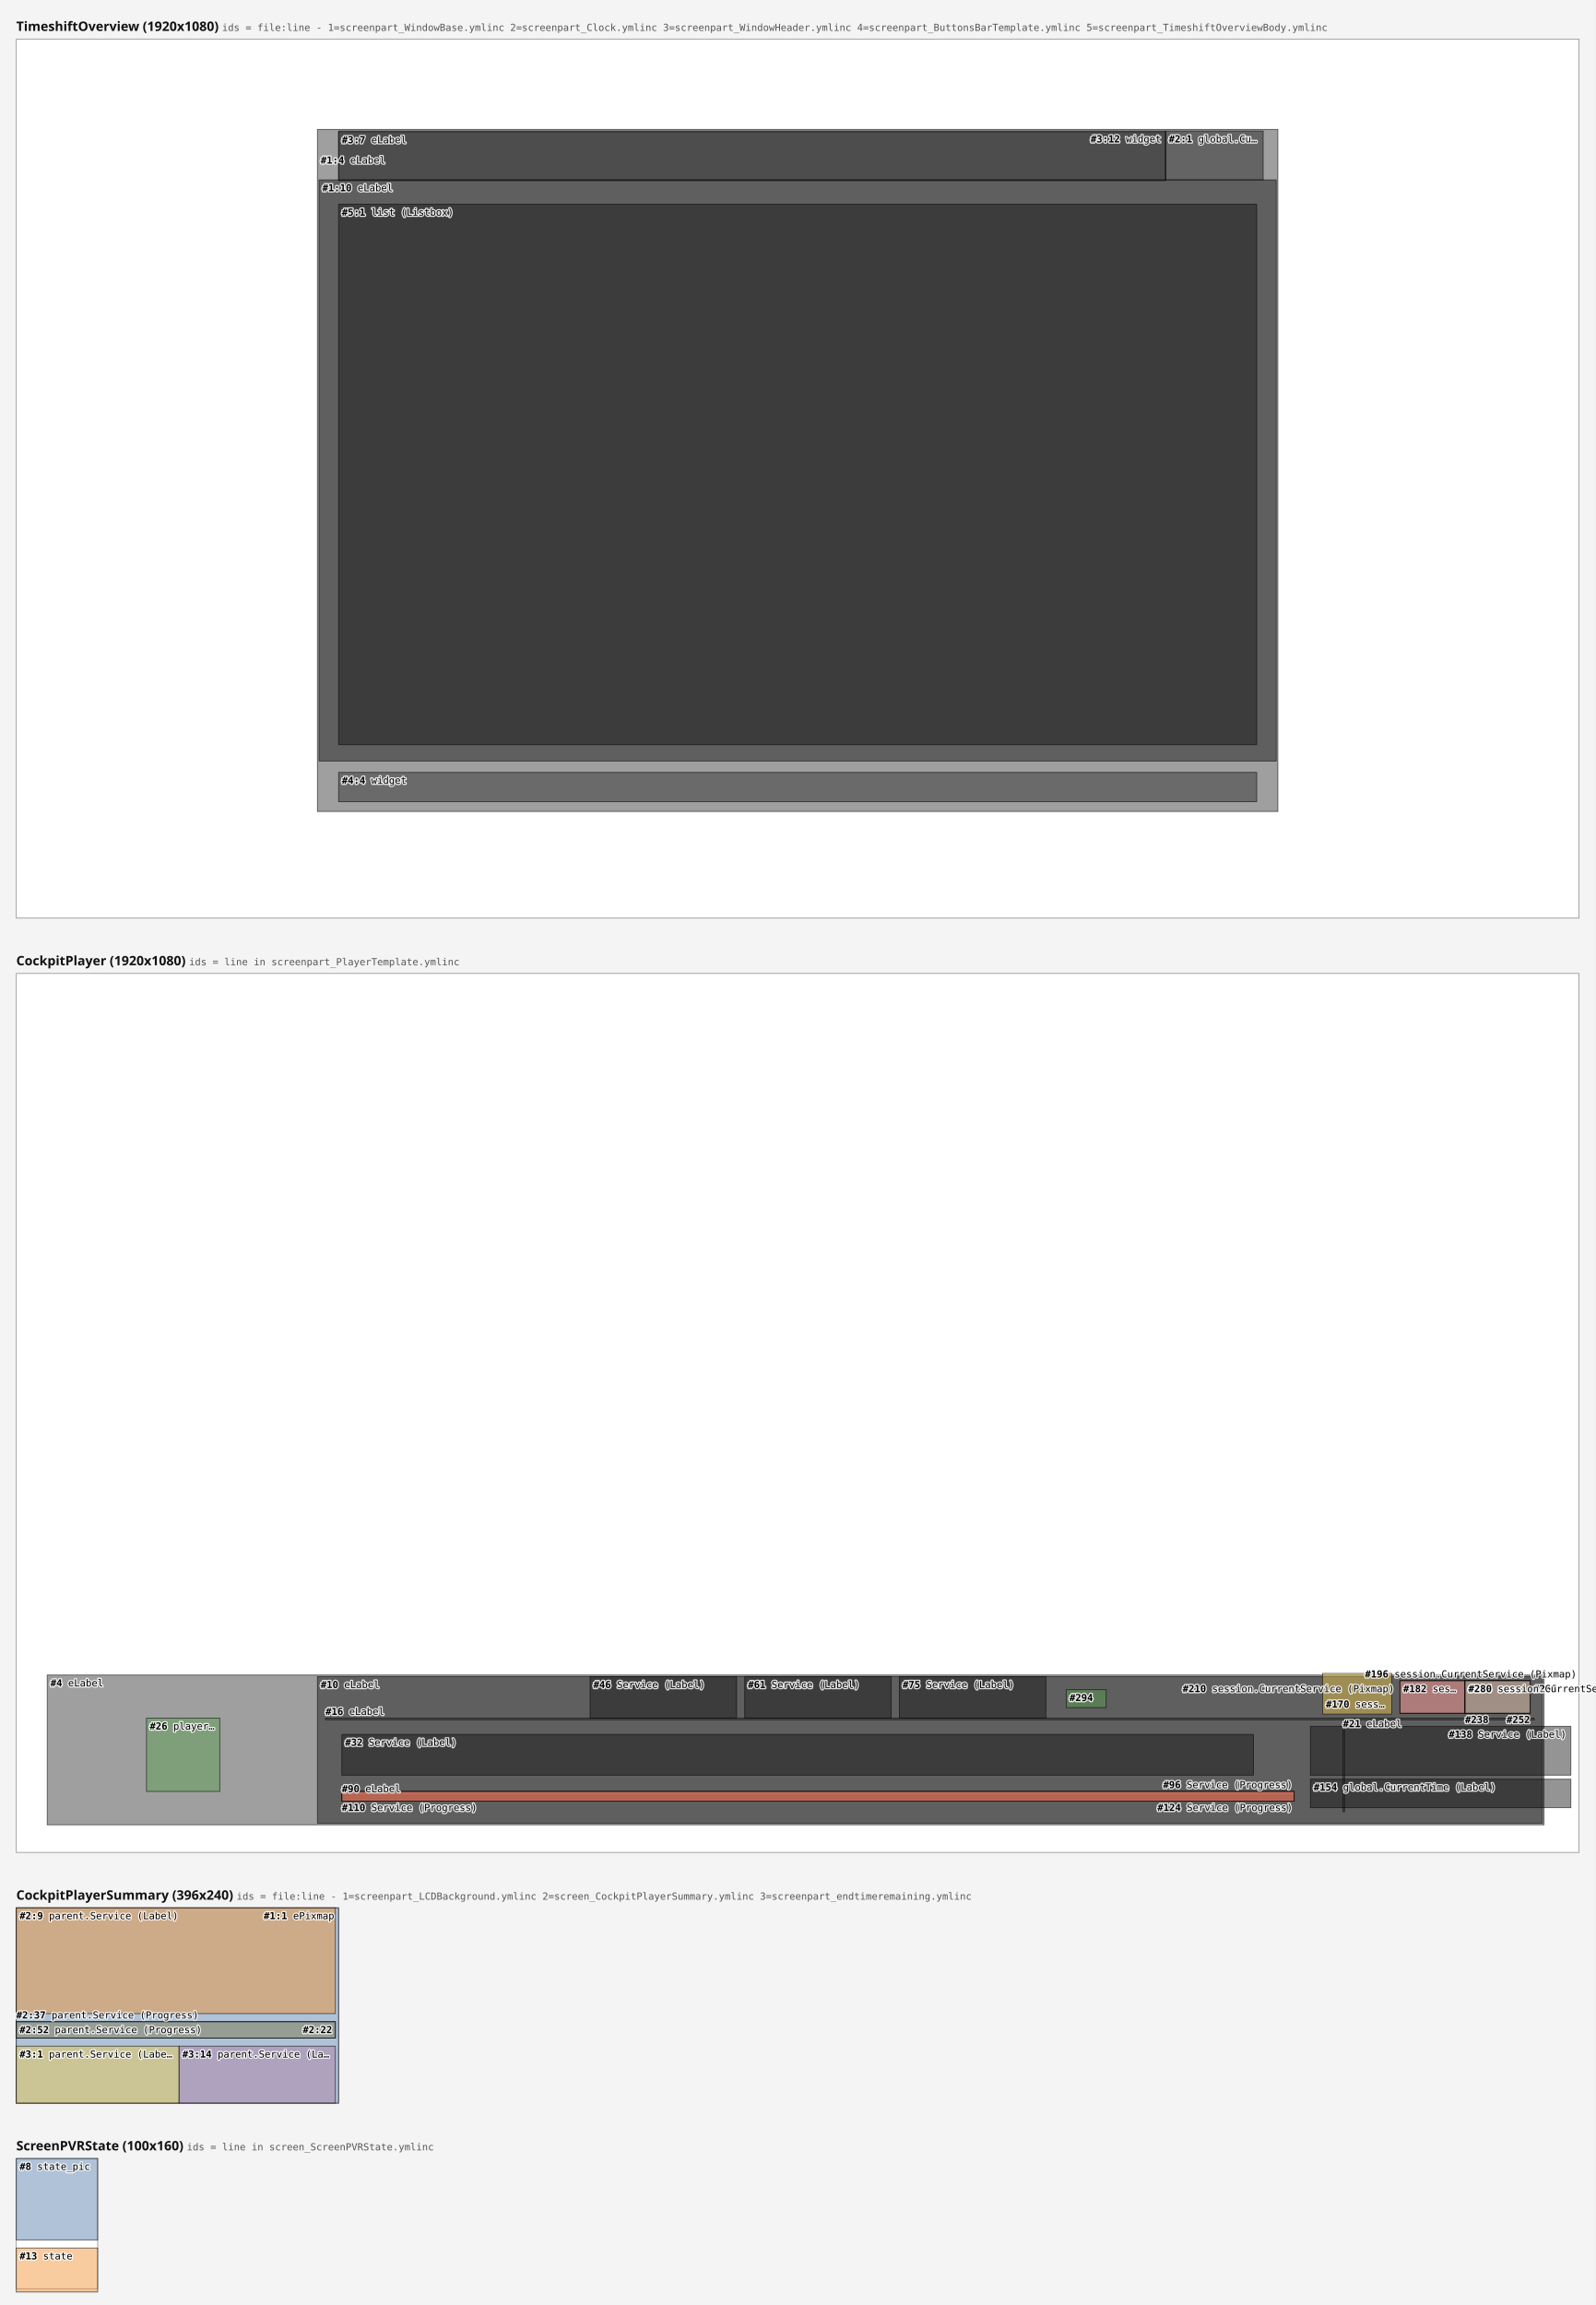
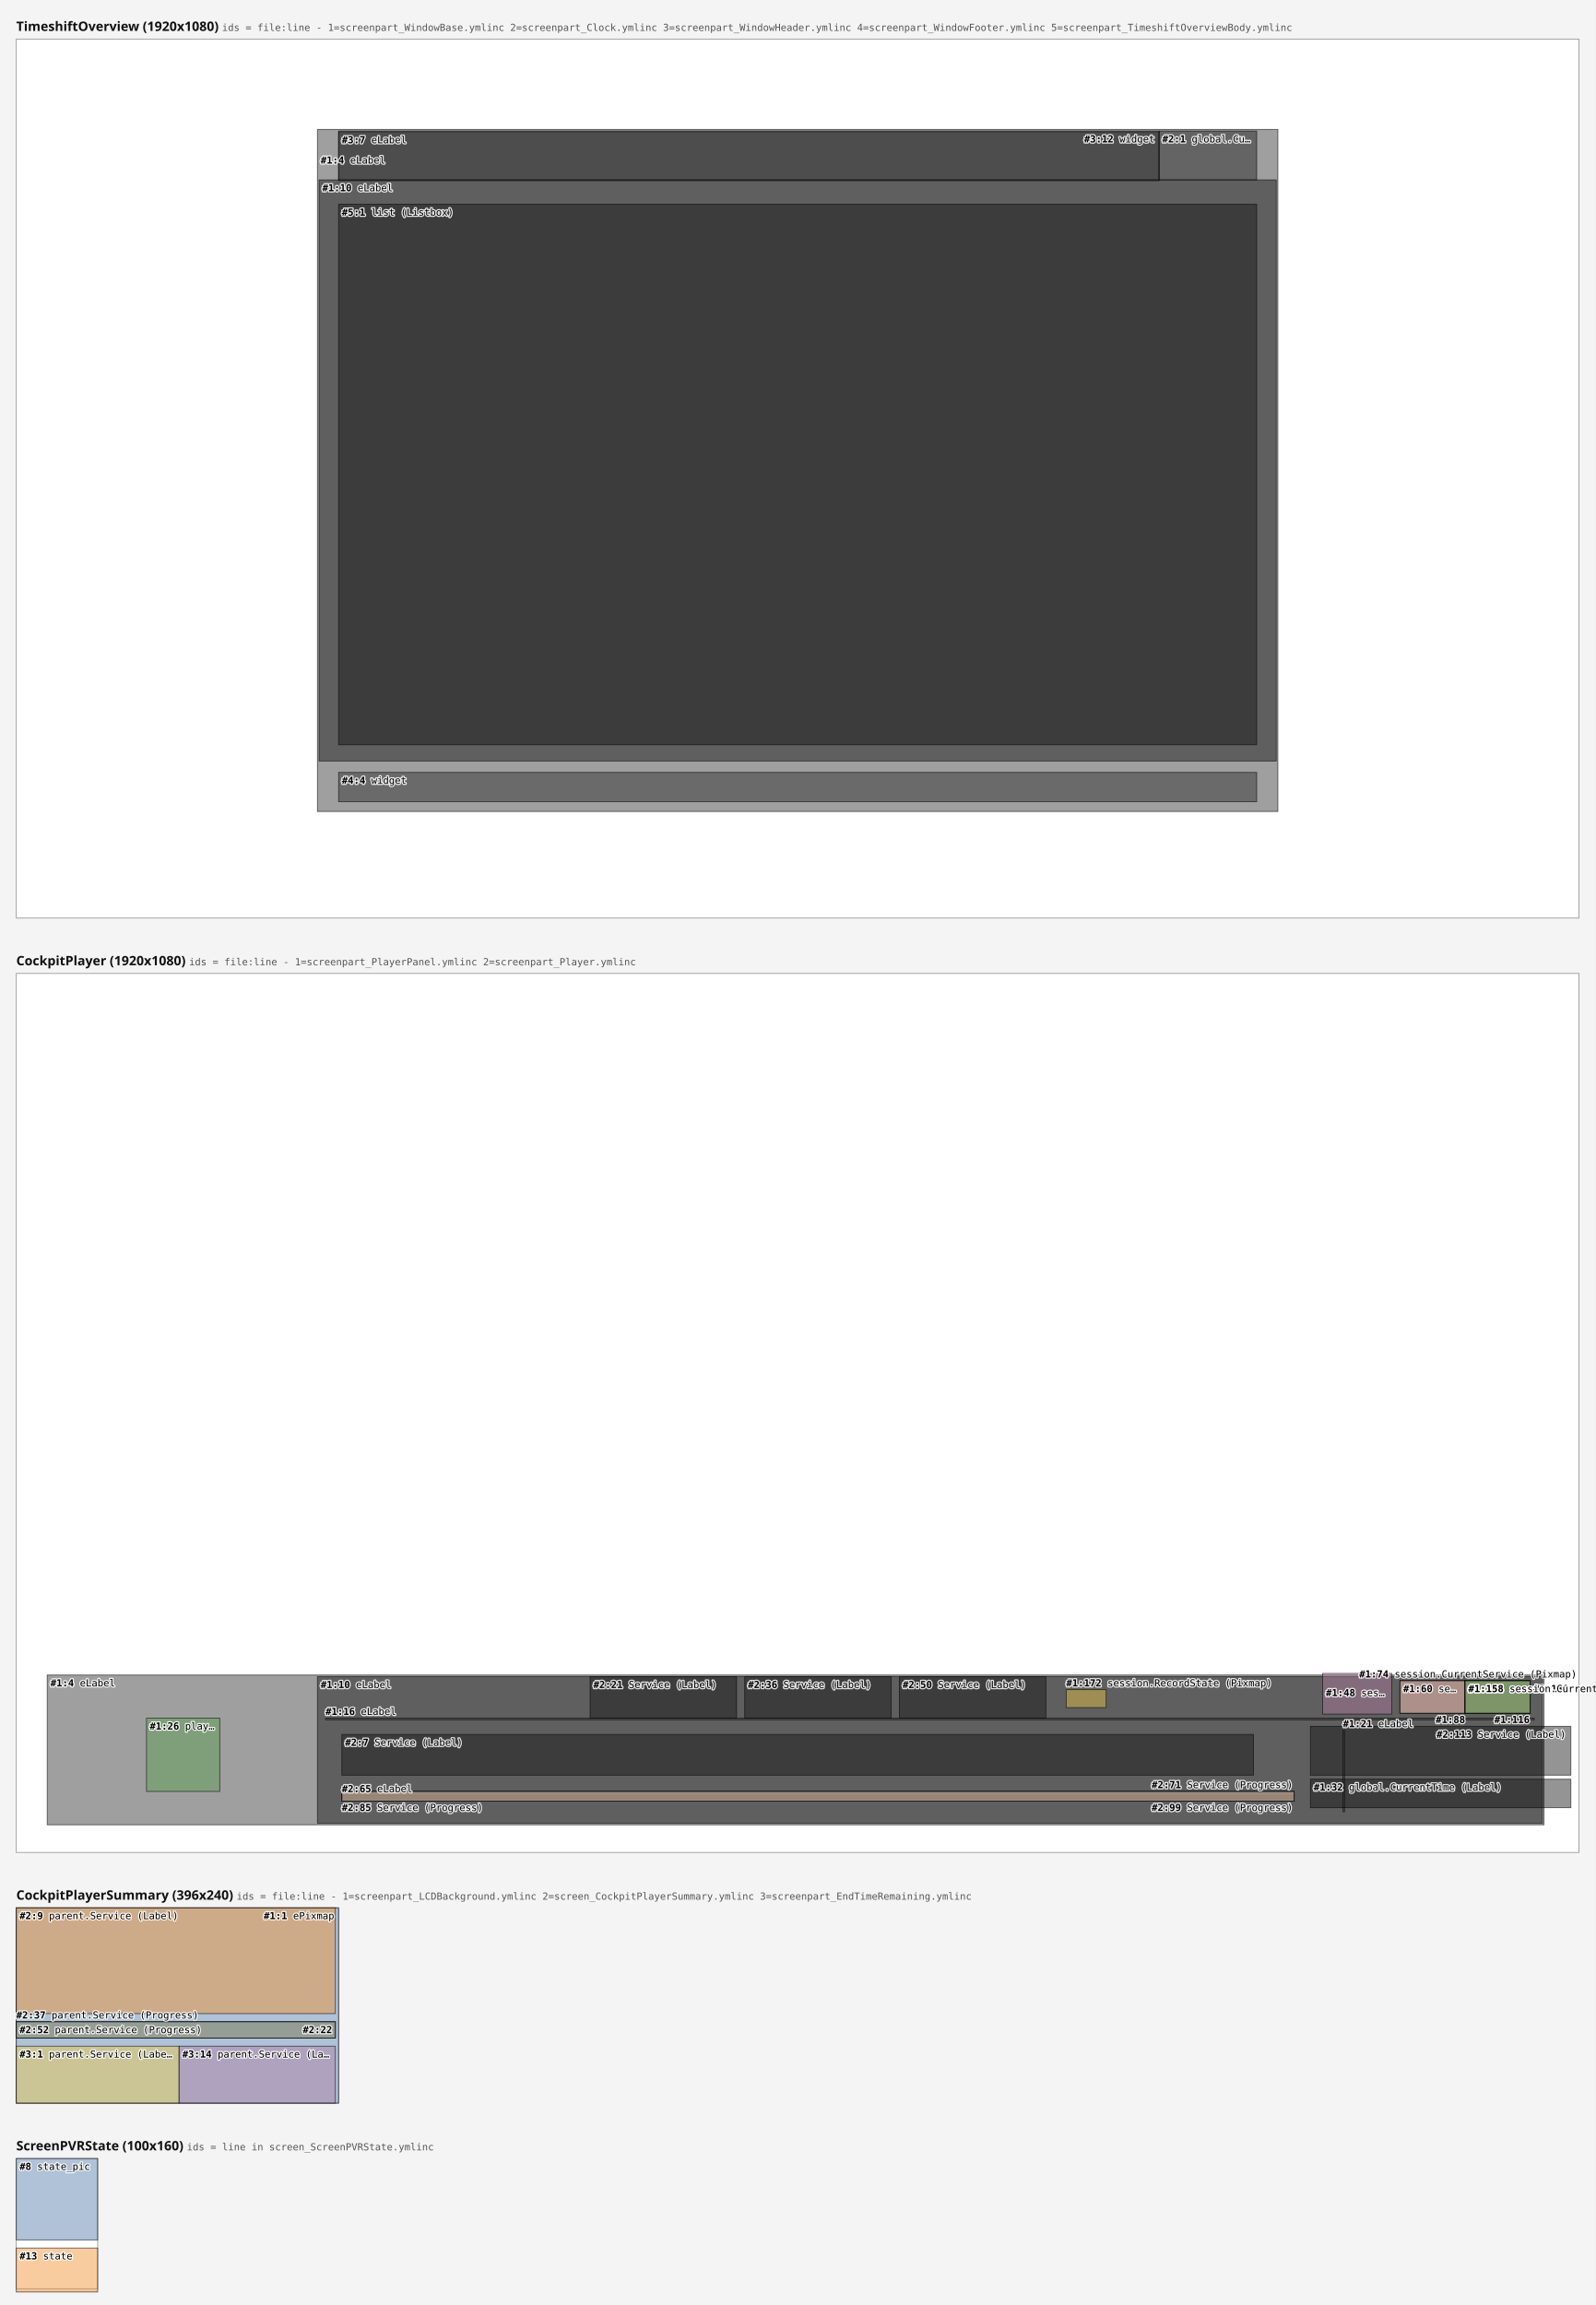
<svg xmlns="http://www.w3.org/2000/svg" width="1960" height="2832" viewBox="0 0 1960 2832">
  <rect x="0" y="0" width="1960" height="2832" fill="#f4f4f4" />
-   <text x="20" y="38" font-family="sans-serif" font-size="16" font-weight="bold" fill="#111111">TimeshiftOverview (1920x1080) <tspan font-family="monospace" font-size="12" font-weight="normal" fill="#555555">ids = file:line - 1=screenpart_WindowBase.ymlinc  2=screenpart_Clock.ymlinc  3=screenpart_WindowHeader.ymlinc  4=screenpart_ButtonsBarTemplate.ymlinc  5=screenpart_TimeshiftOverviewBody.ymlinc</tspan>
+   <text x="20" y="38" font-family="sans-serif" font-size="16" font-weight="bold" fill="#111111">TimeshiftOverview (1920x1080) <tspan font-family="monospace" font-size="12" font-weight="normal" fill="#555555">ids = file:line - 1=screenpart_WindowBase.ymlinc  2=screenpart_Clock.ymlinc  3=screenpart_WindowHeader.ymlinc  4=screenpart_WindowFooter.ymlinc  5=screenpart_TimeshiftOverviewBody.ymlinc</tspan>
  </text>
  <g data-screen="0" transform="translate(20,48)">
    <rect x="0" y="0" width="1920" height="1080" fill="#ffffff" stroke="#999999" stroke-width="1" />
    <rect data-ref="0:0" data-src="screenpart_WindowBase.ymlinc:4" x="370" y="111" width="1180" height="838" fill="#2c2c2c" fill-opacity="0.45" stroke="#000000" stroke-opacity="0.6" stroke-width="1" />
    <rect data-ref="0:1" data-src="screenpart_WindowBase.ymlinc:10" x="372" y="173" width="1176" height="714" fill="#121212" fill-opacity="0.45" stroke="#000000" stroke-opacity="0.6" stroke-width="1" />
    <rect data-ref="0:6" data-src="screenpart_TimeshiftOverviewBody.ymlinc:1" x="396" y="203" width="1128" height="664" fill="#121212" fill-opacity="0.45" stroke="#000000" stroke-opacity="0.6" stroke-width="1" />
-     <rect data-ref="0:5" data-src="screenpart_ButtonsBarTemplate.ymlinc:4" x="396" y="901" width="1128" height="36" fill="#2c2c2c" fill-opacity="0.45" stroke="#000000" stroke-opacity="0.6" stroke-width="1" />
-     <rect data-ref="0:3" data-src="screenpart_WindowHeader.ymlinc:7" x="396" y="114" width="1016" height="60" fill="#2c2c2c" fill-opacity="0.45" stroke="#000000" stroke-opacity="0.6" stroke-width="1" />
-     <rect data-ref="0:2" data-src="screenpart_Clock.ymlinc:1" x="1412" y="113" width="120" height="60" fill="#1d1d1d" fill-opacity="0.45" stroke="#000000" stroke-opacity="0.6" stroke-width="1" />
-     <rect data-ref="0:4" data-src="screenpart_WindowHeader.ymlinc:12" x="396" y="113" width="1016" height="60" fill="#2c2c2c" fill-opacity="0.45" stroke="#000000" stroke-opacity="0.6" stroke-width="1" />
+     <rect data-ref="0:5" data-src="screenpart_WindowFooter.ymlinc:4" x="396" y="901" width="1128" height="36" fill="#2c2c2c" fill-opacity="0.45" stroke="#000000" stroke-opacity="0.6" stroke-width="1" />
+     <rect data-ref="0:3" data-src="screenpart_WindowHeader.ymlinc:7" x="396" y="114" width="1008" height="60" fill="#2c2c2c" fill-opacity="0.45" stroke="#000000" stroke-opacity="0.6" stroke-width="1" />
+     <rect data-ref="0:2" data-src="screenpart_Clock.ymlinc:1" x="1404" y="113" width="120" height="60" fill="#1d1d1d" fill-opacity="0.45" stroke="#000000" stroke-opacity="0.6" stroke-width="1" />
+     <rect data-ref="0:4" data-src="screenpart_WindowHeader.ymlinc:12" x="396" y="113" width="1008" height="60" fill="#2c2c2c" fill-opacity="0.45" stroke="#000000" stroke-opacity="0.6" stroke-width="1" />
    <g pointer-events="none" font-family="monospace" font-size="12" fill="#000000" stroke="#ffffff" stroke-width="3" stroke-opacity="0.85" stroke-linejoin="round" paint-order="stroke">
      <text x="374" y="153">
        <tspan font-weight="bold">#1:4</tspan> eLabel</text>
      <text x="376" y="187">
        <tspan font-weight="bold">#1:10</tspan> eLabel</text>
      <text x="400" y="217">
        <tspan font-weight="bold">#5:1</tspan> list (Listbox)</text>
      <text x="400" y="915">
        <tspan font-weight="bold">#4:4</tspan> widget</text>
      <text x="400" y="128">
        <tspan font-weight="bold">#3:7</tspan> eLabel</text>
-       <text x="1416" y="127">
+       <text x="1408" y="127">
        <tspan font-weight="bold">#2:1</tspan> global.Cu…</text>
-       <text x="1320" y="127">
+       <text x="1312" y="127">
        <tspan font-weight="bold">#3:12</tspan> widget</text>
    </g>
  </g>
-   <text x="20" y="1186" font-family="sans-serif" font-size="16" font-weight="bold" fill="#111111">CockpitPlayer (1920x1080) <tspan font-family="monospace" font-size="12" font-weight="normal" fill="#555555">ids = line in screenpart_PlayerTemplate.ymlinc</tspan>
+   <text x="20" y="1186" font-family="sans-serif" font-size="16" font-weight="bold" fill="#111111">CockpitPlayer (1920x1080) <tspan font-family="monospace" font-size="12" font-weight="normal" fill="#555555">ids = file:line - 1=screenpart_PlayerPanel.ymlinc  2=screenpart_Player.ymlinc</tspan>
  </text>
  <g data-screen="1" transform="translate(20,1196)">
    <rect x="0" y="0" width="1920" height="1080" fill="#ffffff" stroke="#999999" stroke-width="1" />
-     <rect data-ref="1:0" data-src="screenpart_PlayerTemplate.ymlinc:4" x="38" y="862" width="1839" height="184" fill="#2c2c2c" fill-opacity="0.45" stroke="#000000" stroke-opacity="0.6" stroke-width="1" />
-     <rect data-ref="1:1" data-src="screenpart_PlayerTemplate.ymlinc:10" x="370" y="864" width="1505" height="180" fill="#121212" fill-opacity="0.45" stroke="#000000" stroke-opacity="0.6" stroke-width="1" />
-     <rect data-ref="1:2" data-src="screenpart_PlayerTemplate.ymlinc:16" x="380" y="915" width="1485" height="2" fill="#363636" fill-opacity="0.45" stroke="#000000" stroke-opacity="0.6" stroke-width="1" />
-     <rect data-ref="1:3" data-src="screenpart_PlayerTemplate.ymlinc:21" x="1630" y="930" width="2" height="100" fill="#363636" fill-opacity="0.45" stroke="#000000" stroke-opacity="0.6" stroke-width="1" />
-     <rect data-ref="1:5" data-src="screenpart_PlayerTemplate.ymlinc:32" x="400" y="935" width="1120" height="50" fill="#121212" fill-opacity="0.45" stroke="#000000" stroke-opacity="0.6" stroke-width="1" />
-     <rect data-ref="1:6" data-src="screenpart_PlayerTemplate.ymlinc:46" x="705" y="864" width="180" height="51" fill="#121212" fill-opacity="0.45" stroke="#000000" stroke-opacity="0.6" stroke-width="1" />
-     <rect data-ref="1:7" data-src="screenpart_PlayerTemplate.ymlinc:61" x="895" y="864" width="180" height="51" fill="#121212" fill-opacity="0.45" stroke="#000000" stroke-opacity="0.6" stroke-width="1" />
-     <rect data-ref="1:8" data-src="screenpart_PlayerTemplate.ymlinc:75" x="1085" y="864" width="180" height="51" fill="#121212" fill-opacity="0.45" stroke="#000000" stroke-opacity="0.6" stroke-width="1" />
-     <rect data-ref="1:9" data-src="screenpart_PlayerTemplate.ymlinc:90" x="400" y="1010" width="1170" height="4" fill="#232323" fill-opacity="0.45" stroke="#000000" stroke-opacity="0.6" stroke-width="1" />
-     <rect data-ref="1:10" data-src="screenpart_PlayerTemplate.ymlinc:96" x="400" y="1005" width="1170" height="12" fill="#4e79a7" fill-opacity="0.45" stroke="#000000" stroke-opacity="0.6" stroke-width="1" />
-     <rect data-ref="1:16" data-src="screenpart_PlayerTemplate.ymlinc:182" x="1700" y="869" width="80" height="40" fill="#b07aa1" fill-opacity="0.45" stroke="#000000" stroke-opacity="0.6" stroke-width="1" />
-     <rect data-ref="1:17" data-src="screenpart_PlayerTemplate.ymlinc:196" x="1700" y="869" width="80" height="40" fill="#ff9da7" fill-opacity="0.45" stroke="#000000" stroke-opacity="0.6" stroke-width="1" />
-     <rect data-ref="1:18" data-src="screenpart_PlayerTemplate.ymlinc:210" x="1700" y="869" width="80" height="40" fill="#9c755f" fill-opacity="0.45" stroke="#000000" stroke-opacity="0.6" stroke-width="1" />
-     <rect data-ref="1:19" data-src="screenpart_PlayerTemplate.ymlinc:224" x="1780" y="869" width="80" height="40" fill="#bab0ac" fill-opacity="0.45" stroke="#000000" stroke-opacity="0.6" stroke-width="1" />
-     <rect data-ref="1:20" data-src="screenpart_PlayerTemplate.ymlinc:238" x="1780" y="869" width="80" height="40" fill="#4e79a7" fill-opacity="0.45" stroke="#000000" stroke-opacity="0.6" stroke-width="1" />
-     <rect data-ref="1:21" data-src="screenpart_PlayerTemplate.ymlinc:252" x="1780" y="869" width="80" height="40" fill="#f28e2b" fill-opacity="0.45" stroke="#000000" stroke-opacity="0.6" stroke-width="1" />
-     <rect data-ref="1:22" data-src="screenpart_PlayerTemplate.ymlinc:266" x="1780" y="869" width="80" height="40" fill="#e15759" fill-opacity="0.45" stroke="#000000" stroke-opacity="0.6" stroke-width="1" />
-     <rect data-ref="1:23" data-src="screenpart_PlayerTemplate.ymlinc:280" x="1780" y="869" width="80" height="40" fill="#76b7b2" fill-opacity="0.45" stroke="#000000" stroke-opacity="0.6" stroke-width="1" />
-     <rect data-ref="1:24" data-src="screenpart_PlayerTemplate.ymlinc:294" x="1290" y="880" width="49" height="22" fill="#59a14f" fill-opacity="0.45" stroke="#000000" stroke-opacity="0.6" stroke-width="1" />
-     <rect data-ref="1:4" data-src="screenpart_PlayerTemplate.ymlinc:26" x="160" y="915" width="90" height="90" fill="#59a14f" fill-opacity="0.45" stroke="#000000" stroke-opacity="0.6" stroke-width="1" />
-     <rect data-ref="1:11" data-src="screenpart_PlayerTemplate.ymlinc:110" x="400" y="1005" width="1170" height="12" fill="#f28e2b" fill-opacity="0.45" stroke="#000000" stroke-opacity="0.6" stroke-width="1" />
-     <rect data-ref="1:12" data-src="screenpart_PlayerTemplate.ymlinc:124" x="400" y="1005" width="1170" height="12" fill="#e15759" fill-opacity="0.45" stroke="#000000" stroke-opacity="0.6" stroke-width="1" />
-     <rect data-ref="1:15" data-src="screenpart_PlayerTemplate.ymlinc:170" x="1605" y="860" width="85" height="50" fill="#edc948" fill-opacity="0.45" stroke="#000000" stroke-opacity="0.6" stroke-width="1" />
-     <rect data-ref="1:13" data-src="screenpart_PlayerTemplate.ymlinc:138" x="1590" y="925" width="320" height="60" fill="#121212" fill-opacity="0.45" stroke="#000000" stroke-opacity="0.6" stroke-width="1" />
-     <rect data-ref="1:14" data-src="screenpart_PlayerTemplate.ymlinc:154" x="1590" y="990" width="320" height="35" fill="#121212" fill-opacity="0.45" stroke="#000000" stroke-opacity="0.6" stroke-width="1" />
+     <rect data-ref="1:0" data-src="screenpart_PlayerPanel.ymlinc:4" x="38" y="862" width="1839" height="184" fill="#2c2c2c" fill-opacity="0.45" stroke="#000000" stroke-opacity="0.6" stroke-width="1" />
+     <rect data-ref="1:1" data-src="screenpart_PlayerPanel.ymlinc:10" x="370" y="864" width="1505" height="180" fill="#121212" fill-opacity="0.45" stroke="#000000" stroke-opacity="0.6" stroke-width="1" />
+     <rect data-ref="1:2" data-src="screenpart_PlayerPanel.ymlinc:16" x="380" y="915" width="1485" height="2" fill="#363636" fill-opacity="0.45" stroke="#000000" stroke-opacity="0.6" stroke-width="1" />
+     <rect data-ref="1:3" data-src="screenpart_PlayerPanel.ymlinc:21" x="1630" y="930" width="2" height="100" fill="#363636" fill-opacity="0.45" stroke="#000000" stroke-opacity="0.6" stroke-width="1" />
+     <rect data-ref="1:16" data-src="screenpart_Player.ymlinc:7" x="400" y="935" width="1120" height="50" fill="#121212" fill-opacity="0.45" stroke="#000000" stroke-opacity="0.6" stroke-width="1" />
+     <rect data-ref="1:17" data-src="screenpart_Player.ymlinc:21" x="705" y="864" width="180" height="51" fill="#121212" fill-opacity="0.45" stroke="#000000" stroke-opacity="0.6" stroke-width="1" />
+     <rect data-ref="1:18" data-src="screenpart_Player.ymlinc:36" x="895" y="864" width="180" height="51" fill="#121212" fill-opacity="0.45" stroke="#000000" stroke-opacity="0.6" stroke-width="1" />
+     <rect data-ref="1:19" data-src="screenpart_Player.ymlinc:50" x="1085" y="864" width="180" height="51" fill="#121212" fill-opacity="0.45" stroke="#000000" stroke-opacity="0.6" stroke-width="1" />
+     <rect data-ref="1:20" data-src="screenpart_Player.ymlinc:65" x="400" y="1010" width="1170" height="4" fill="#232323" fill-opacity="0.45" stroke="#000000" stroke-opacity="0.6" stroke-width="1" />
+     <rect data-ref="1:7" data-src="screenpart_PlayerPanel.ymlinc:60" x="1700" y="869" width="80" height="40" fill="#ff9da7" fill-opacity="0.45" stroke="#000000" stroke-opacity="0.6" stroke-width="1" />
+     <rect data-ref="1:8" data-src="screenpart_PlayerPanel.ymlinc:74" x="1700" y="869" width="80" height="40" fill="#9c755f" fill-opacity="0.45" stroke="#000000" stroke-opacity="0.6" stroke-width="1" />
+     <rect data-ref="1:9" data-src="screenpart_PlayerPanel.ymlinc:88" x="1700" y="869" width="80" height="40" fill="#bab0ac" fill-opacity="0.45" stroke="#000000" stroke-opacity="0.6" stroke-width="1" />
+     <rect data-ref="1:10" data-src="screenpart_PlayerPanel.ymlinc:102" x="1780" y="869" width="80" height="40" fill="#4e79a7" fill-opacity="0.45" stroke="#000000" stroke-opacity="0.6" stroke-width="1" />
+     <rect data-ref="1:11" data-src="screenpart_PlayerPanel.ymlinc:116" x="1780" y="869" width="80" height="40" fill="#f28e2b" fill-opacity="0.45" stroke="#000000" stroke-opacity="0.6" stroke-width="1" />
+     <rect data-ref="1:12" data-src="screenpart_PlayerPanel.ymlinc:130" x="1780" y="869" width="80" height="40" fill="#e15759" fill-opacity="0.45" stroke="#000000" stroke-opacity="0.6" stroke-width="1" />
+     <rect data-ref="1:13" data-src="screenpart_PlayerPanel.ymlinc:144" x="1780" y="869" width="80" height="40" fill="#76b7b2" fill-opacity="0.45" stroke="#000000" stroke-opacity="0.6" stroke-width="1" />
+     <rect data-ref="1:14" data-src="screenpart_PlayerPanel.ymlinc:158" x="1780" y="869" width="80" height="40" fill="#59a14f" fill-opacity="0.45" stroke="#000000" stroke-opacity="0.6" stroke-width="1" />
+     <rect data-ref="1:15" data-src="screenpart_PlayerPanel.ymlinc:172" x="1290" y="880" width="49" height="22" fill="#edc948" fill-opacity="0.45" stroke="#000000" stroke-opacity="0.6" stroke-width="1" />
+     <rect data-ref="1:21" data-src="screenpart_Player.ymlinc:71" x="400" y="1005" width="1170" height="12" fill="#f28e2b" fill-opacity="0.45" stroke="#000000" stroke-opacity="0.6" stroke-width="1" />
+     <rect data-ref="1:4" data-src="screenpart_PlayerPanel.ymlinc:26" x="160" y="915" width="90" height="90" fill="#59a14f" fill-opacity="0.45" stroke="#000000" stroke-opacity="0.6" stroke-width="1" />
+     <rect data-ref="1:22" data-src="screenpart_Player.ymlinc:85" x="400" y="1005" width="1170" height="12" fill="#e15759" fill-opacity="0.45" stroke="#000000" stroke-opacity="0.6" stroke-width="1" />
+     <rect data-ref="1:23" data-src="screenpart_Player.ymlinc:99" x="400" y="1005" width="1170" height="12" fill="#76b7b2" fill-opacity="0.45" stroke="#000000" stroke-opacity="0.6" stroke-width="1" />
+     <rect data-ref="1:6" data-src="screenpart_PlayerPanel.ymlinc:48" x="1605" y="860" width="85" height="50" fill="#b07aa1" fill-opacity="0.45" stroke="#000000" stroke-opacity="0.6" stroke-width="1" />
+     <rect data-ref="1:5" data-src="screenpart_PlayerPanel.ymlinc:32" x="1590" y="990" width="320" height="35" fill="#121212" fill-opacity="0.45" stroke="#000000" stroke-opacity="0.6" stroke-width="1" />
+     <rect data-ref="1:24" data-src="screenpart_Player.ymlinc:113" x="1590" y="925" width="320" height="60" fill="#121212" fill-opacity="0.45" stroke="#000000" stroke-opacity="0.6" stroke-width="1" />
    <g pointer-events="none" font-family="monospace" font-size="12" fill="#000000" stroke="#ffffff" stroke-width="3" stroke-opacity="0.85" stroke-linejoin="round" paint-order="stroke">
      <text x="42" y="876">
-         <tspan font-weight="bold">#4</tspan> eLabel</text>
+         <tspan font-weight="bold">#1:4</tspan> eLabel</text>
      <text x="374" y="878">
-         <tspan font-weight="bold">#10</tspan> eLabel</text>
+         <tspan font-weight="bold">#1:10</tspan> eLabel</text>
      <text x="380" y="911">
-         <tspan font-weight="bold">#16</tspan> eLabel</text>
+         <tspan font-weight="bold">#1:16</tspan> eLabel</text>
      <text x="1630" y="926">
-         <tspan font-weight="bold">#21</tspan> eLabel</text>
+         <tspan font-weight="bold">#1:21</tspan> eLabel</text>
      <text x="404" y="949">
-         <tspan font-weight="bold">#32</tspan> Service (Label)</text>
+         <tspan font-weight="bold">#2:7</tspan> Service (Label)</text>
      <text x="709" y="878">
-         <tspan font-weight="bold">#46</tspan> Service (Label)</text>
+         <tspan font-weight="bold">#2:21</tspan> Service (Label)</text>
      <text x="899" y="878">
-         <tspan font-weight="bold">#61</tspan> Service (Label)</text>
+         <tspan font-weight="bold">#2:36</tspan> Service (Label)</text>
      <text x="1089" y="878">
-         <tspan font-weight="bold">#75</tspan> Service (Label)</text>
+         <tspan font-weight="bold">#2:50</tspan> Service (Label)</text>
      <text x="400" y="1006">
-         <tspan font-weight="bold">#90</tspan> eLabel</text>
-       <text x="1409" y="1001">
-         <tspan font-weight="bold">#96</tspan> Service (Progress)</text>
+         <tspan font-weight="bold">#2:65</tspan> eLabel</text>
      <text x="1704" y="883">
-         <tspan font-weight="bold">#182</tspan> ses…</text>
-       <text x="1657" y="865">
-         <tspan font-weight="bold">#196</tspan> session.CurrentService (Pixmap)</text>
-       <text x="1433" y="883">
-         <tspan font-weight="bold">#210</tspan> session.CurrentService (Pixmap)</text>
+         <tspan font-weight="bold">#1:60</tspan> se…</text>
+       <text x="1650" y="865">
+         <tspan font-weight="bold">#1:74</tspan> session.CurrentService (Pixmap)</text>
+       <text x="1744" y="921">
+         <tspan font-weight="bold">#1:88</tspan>
+       </text>
      <text x="1784" y="883">
-         <tspan font-weight="bold">#224</tspan> ses…</text>
-       <text x="1780" y="921">
-         <tspan font-weight="bold">#238</tspan>
+         <tspan font-weight="bold">#1:102</tspan>
      </text>
-       <text x="1831" y="921">
-         <tspan font-weight="bold">#252</tspan>
+       <text x="1816" y="921">
+         <tspan font-weight="bold">#1:116</tspan>
      </text>
      <text x="1864" y="883">
-         <tspan font-weight="bold">#266</tspan>
+         <tspan font-weight="bold">#1:130</tspan>
      </text>
      <text x="1784" y="883">
-         <tspan font-weight="bold">#280</tspan> session.CurrentService (Pixmap)</text>
-       <text x="1294" y="894">
-         <tspan font-weight="bold">#294</tspan>
-       </text>
+         <tspan font-weight="bold">#1:144</tspan> session.CurrentService (Pixmap)</text>
+       <text x="1784" y="883">
+         <tspan font-weight="bold">#1:158</tspan> session.CurrentService (Pixmap)</text>
+       <text x="1290" y="876">
+         <tspan font-weight="bold">#1:172</tspan> session.RecordState (Pixmap)</text>
+       <text x="1395" y="1001">
+         <tspan font-weight="bold">#2:71</tspan> Service (Progress)</text>
      <text x="164" y="929">
-         <tspan font-weight="bold">#26</tspan> player…</text>
+         <tspan font-weight="bold">#1:26</tspan> play…</text>
      <text x="400" y="1029">
-         <tspan font-weight="bold">#110</tspan> Service (Progress)</text>
-       <text x="1402" y="1029">
-         <tspan font-weight="bold">#124</tspan> Service (Progress)</text>
-       <text x="1609" y="902">
-         <tspan font-weight="bold">#170</tspan> sess…</text>
-       <text x="1760" y="939">
-         <tspan font-weight="bold">#138</tspan> Service (Label)</text>
+         <tspan font-weight="bold">#2:85</tspan> Service (Progress)</text>
+       <text x="1395" y="1029">
+         <tspan font-weight="bold">#2:99</tspan> Service (Progress)</text>
+       <text x="1609" y="888">
+         <tspan font-weight="bold">#1:48</tspan> ses…</text>
      <text x="1594" y="1004">
-         <tspan font-weight="bold">#154</tspan> global.CurrentTime (Label)</text>
+         <tspan font-weight="bold">#1:32</tspan> global.CurrentTime (Label)</text>
+       <text x="1745" y="939">
+         <tspan font-weight="bold">#2:113</tspan> Service (Label)</text>
    </g>
  </g>
-   <text x="20" y="2334" font-family="sans-serif" font-size="16" font-weight="bold" fill="#111111">CockpitPlayerSummary (396x240) <tspan font-family="monospace" font-size="12" font-weight="normal" fill="#555555">ids = file:line - 1=screenpart_LCDBackground.ymlinc  2=screen_CockpitPlayerSummary.ymlinc  3=screenpart_endtimeremaining.ymlinc</tspan>
+   <text x="20" y="2334" font-family="sans-serif" font-size="16" font-weight="bold" fill="#111111">CockpitPlayerSummary (396x240) <tspan font-family="monospace" font-size="12" font-weight="normal" fill="#555555">ids = file:line - 1=screenpart_LCDBackground.ymlinc  2=screen_CockpitPlayerSummary.ymlinc  3=screenpart_EndTimeRemaining.ymlinc</tspan>
  </text>
  <g data-screen="2" transform="translate(20,2344)">
    <rect x="0" y="0" width="396" height="240" fill="#ffffff" stroke="#999999" stroke-width="1" />
    <rect data-ref="2:0" data-src="screenpart_LCDBackground.ymlinc:1" x="0" y="0" width="396" height="240" fill="#4e79a7" fill-opacity="0.45" stroke="#000000" stroke-opacity="0.6" stroke-width="1" />
    <rect data-ref="2:1" data-src="screen_CockpitPlayerSummary.ymlinc:9" x="0" y="0" width="392" height="130" fill="#f28e2b" fill-opacity="0.45" stroke="#000000" stroke-opacity="0.6" stroke-width="1" />
-     <rect data-ref="2:5" data-src="screenpart_endtimeremaining.ymlinc:1" x="0" y="170" width="200" height="70" fill="#edc948" fill-opacity="0.45" stroke="#000000" stroke-opacity="0.6" stroke-width="1" />
-     <rect data-ref="2:6" data-src="screenpart_endtimeremaining.ymlinc:14" x="200" y="170" width="192" height="70" fill="#b07aa1" fill-opacity="0.45" stroke="#000000" stroke-opacity="0.6" stroke-width="1" />
+     <rect data-ref="2:5" data-src="screenpart_EndTimeRemaining.ymlinc:1" x="0" y="170" width="200" height="70" fill="#edc948" fill-opacity="0.45" stroke="#000000" stroke-opacity="0.6" stroke-width="1" />
+     <rect data-ref="2:6" data-src="screenpart_EndTimeRemaining.ymlinc:14" x="200" y="170" width="192" height="70" fill="#b07aa1" fill-opacity="0.45" stroke="#000000" stroke-opacity="0.6" stroke-width="1" />
    <rect data-ref="2:4" data-src="screen_CockpitPlayerSummary.ymlinc:52" x="0" y="140" width="392" height="20" fill="#59a14f" fill-opacity="0.45" stroke="#000000" stroke-opacity="0.6" stroke-width="1" />
    <rect data-ref="2:2" data-src="screen_CockpitPlayerSummary.ymlinc:22" x="0" y="140" width="392" height="20" fill="#e15759" fill-opacity="0.45" stroke="#000000" stroke-opacity="0.6" stroke-width="1" />
    <rect data-ref="2:3" data-src="screen_CockpitPlayerSummary.ymlinc:37" x="0" y="140" width="392" height="20" fill="#76b7b2" fill-opacity="0.45" stroke="#000000" stroke-opacity="0.6" stroke-width="1" />
    <g pointer-events="none" font-family="monospace" font-size="12" fill="#000000" stroke="#ffffff" stroke-width="3" stroke-opacity="0.85" stroke-linejoin="round" paint-order="stroke">
      <text x="304" y="14">
        <tspan font-weight="bold">#1:1</tspan> ePixmap</text>
      <text x="4" y="14">
        <tspan font-weight="bold">#2:9</tspan> parent.Service (Label)</text>
      <text x="4" y="184">
        <tspan font-weight="bold">#3:1</tspan> parent.Service (Labe…</text>
      <text x="204" y="184">
        <tspan font-weight="bold">#3:14</tspan> parent.Service (La…</text>
      <text x="4" y="154">
        <tspan font-weight="bold">#2:52</tspan> parent.Service (Progress)</text>
      <text x="352" y="154">
        <tspan font-weight="bold">#2:22</tspan>
      </text>
      <text x="0" y="136">
        <tspan font-weight="bold">#2:37</tspan> parent.Service (Progress)</text>
    </g>
  </g>
  <text x="20" y="2642" font-family="sans-serif" font-size="16" font-weight="bold" fill="#111111">ScreenPVRState (100x160) <tspan font-family="monospace" font-size="12" font-weight="normal" fill="#555555">ids = line in screen_ScreenPVRState.ymlinc</tspan>
  </text>
  <g data-screen="3" transform="translate(20,2652)">
    <rect x="0" y="0" width="100" height="160" fill="#ffffff" stroke="#999999" stroke-width="1" />
    <rect data-ref="3:0" data-src="screen_ScreenPVRState.ymlinc:8" x="0" y="0" width="100" height="100" fill="#4e79a7" fill-opacity="0.45" stroke="#000000" stroke-opacity="0.6" stroke-width="1" />
    <rect data-ref="3:1" data-src="screen_ScreenPVRState.ymlinc:13" x="0" y="110" width="100" height="54" fill="#f28e2b" fill-opacity="0.45" stroke="#000000" stroke-opacity="0.6" stroke-width="1" />
    <g pointer-events="none" font-family="monospace" font-size="12" fill="#000000" stroke="#ffffff" stroke-width="3" stroke-opacity="0.85" stroke-linejoin="round" paint-order="stroke">
      <text x="4" y="14">
        <tspan font-weight="bold">#8</tspan> state_pic</text>
      <text x="4" y="124">
        <tspan font-weight="bold">#13</tspan> state</text>
    </g>
  </g>
</svg>
